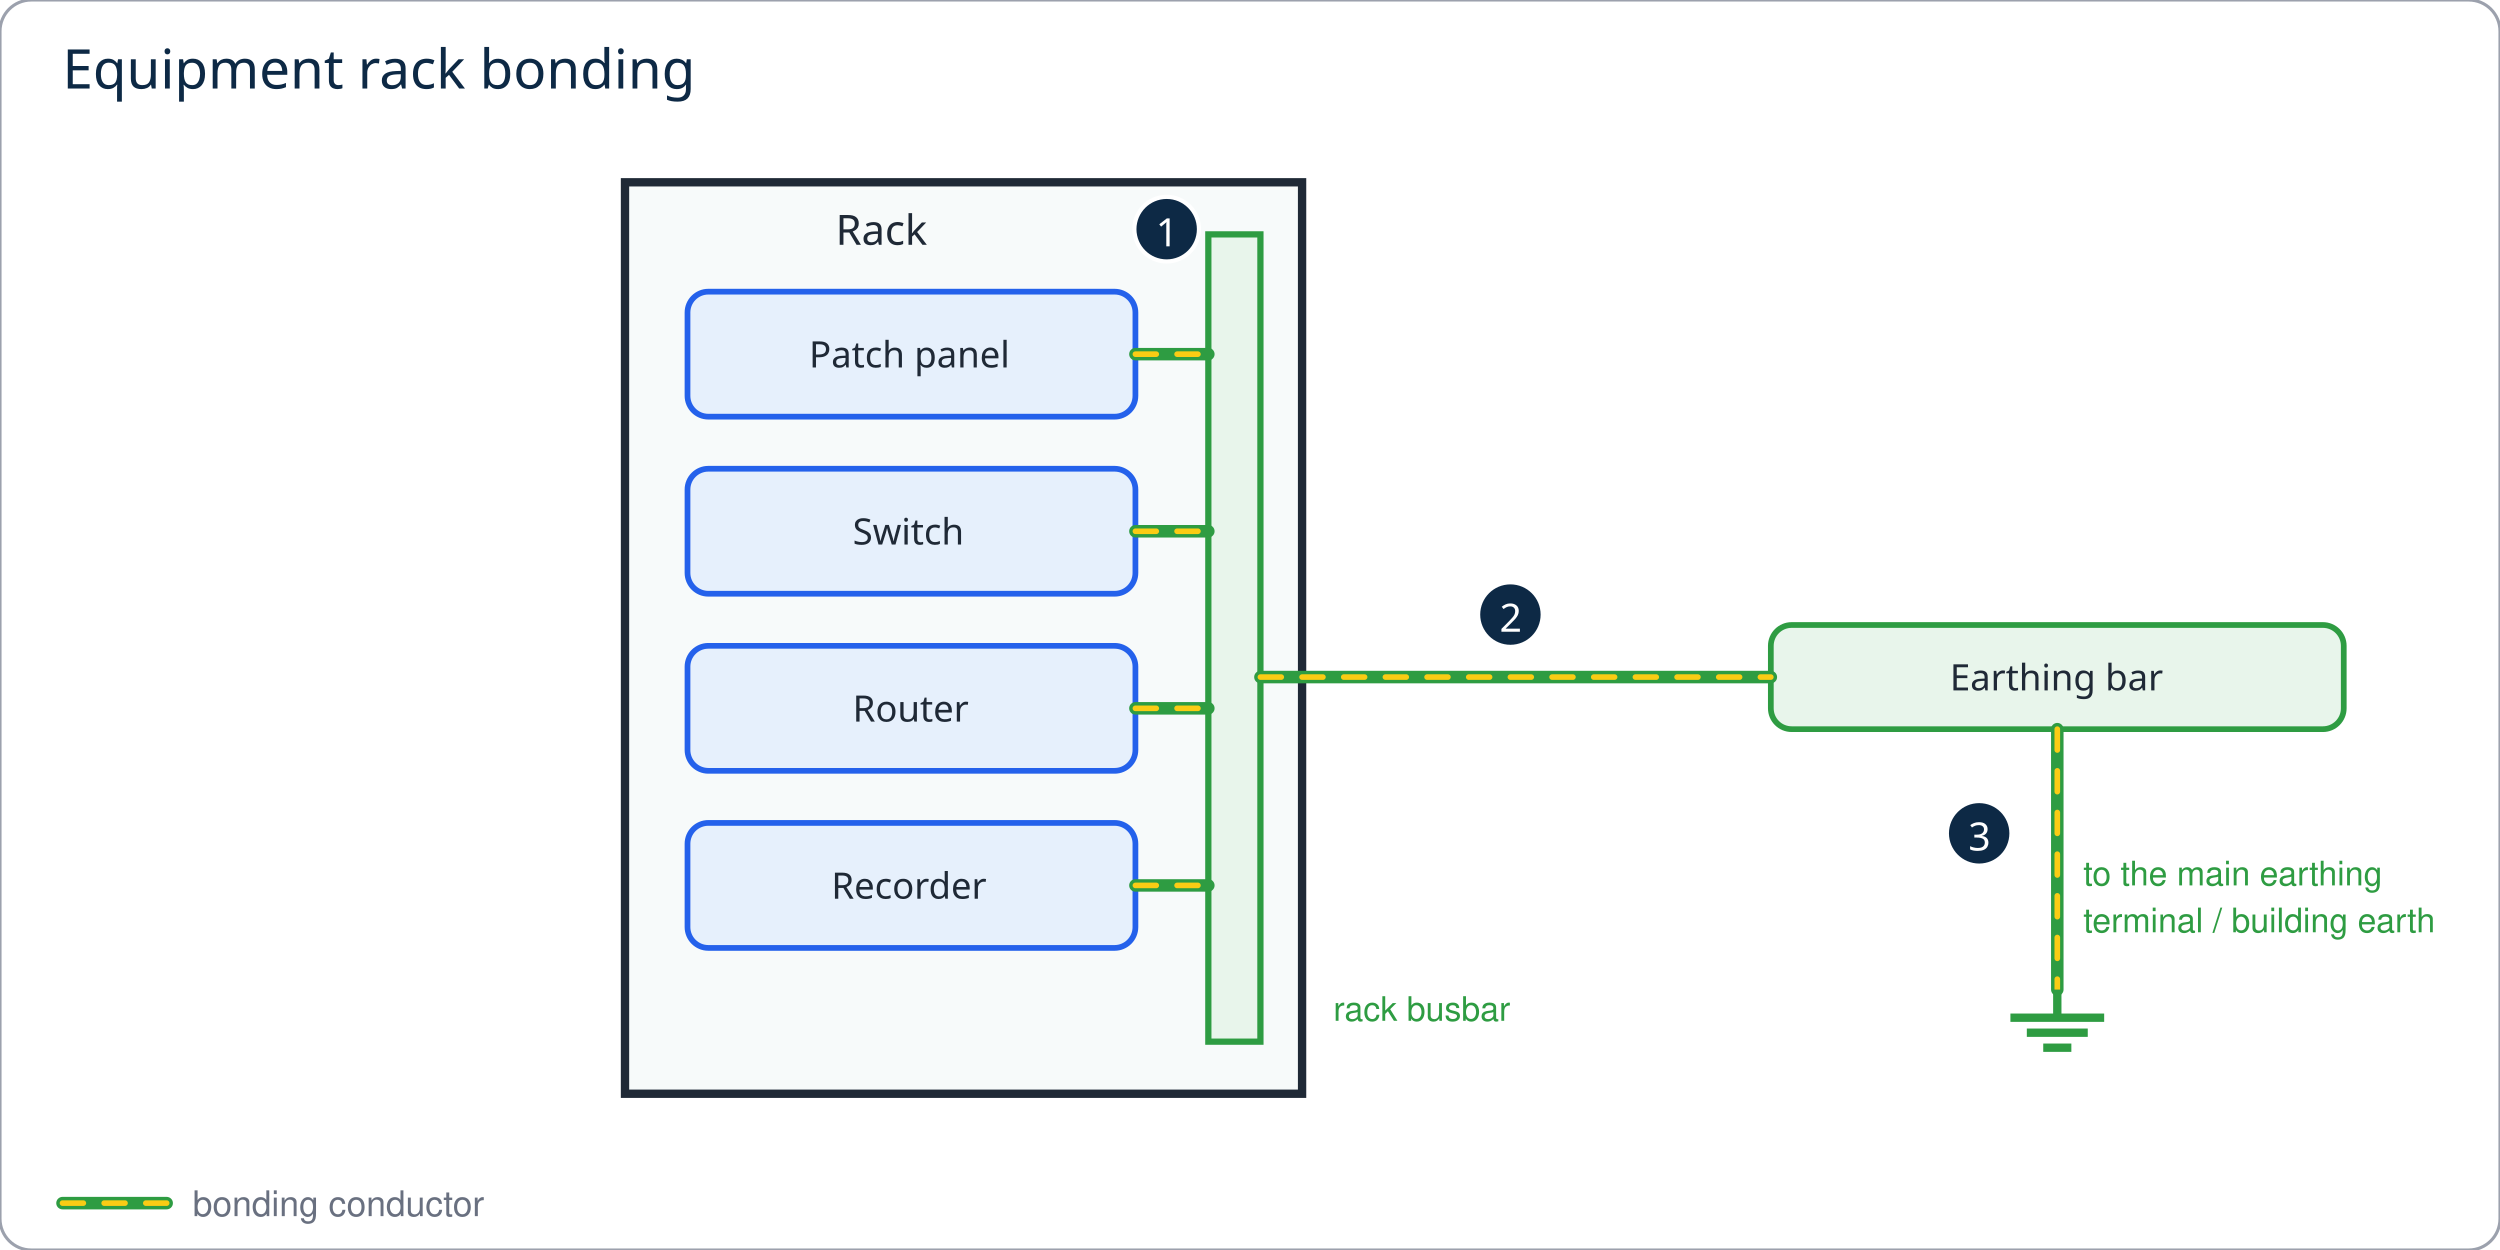
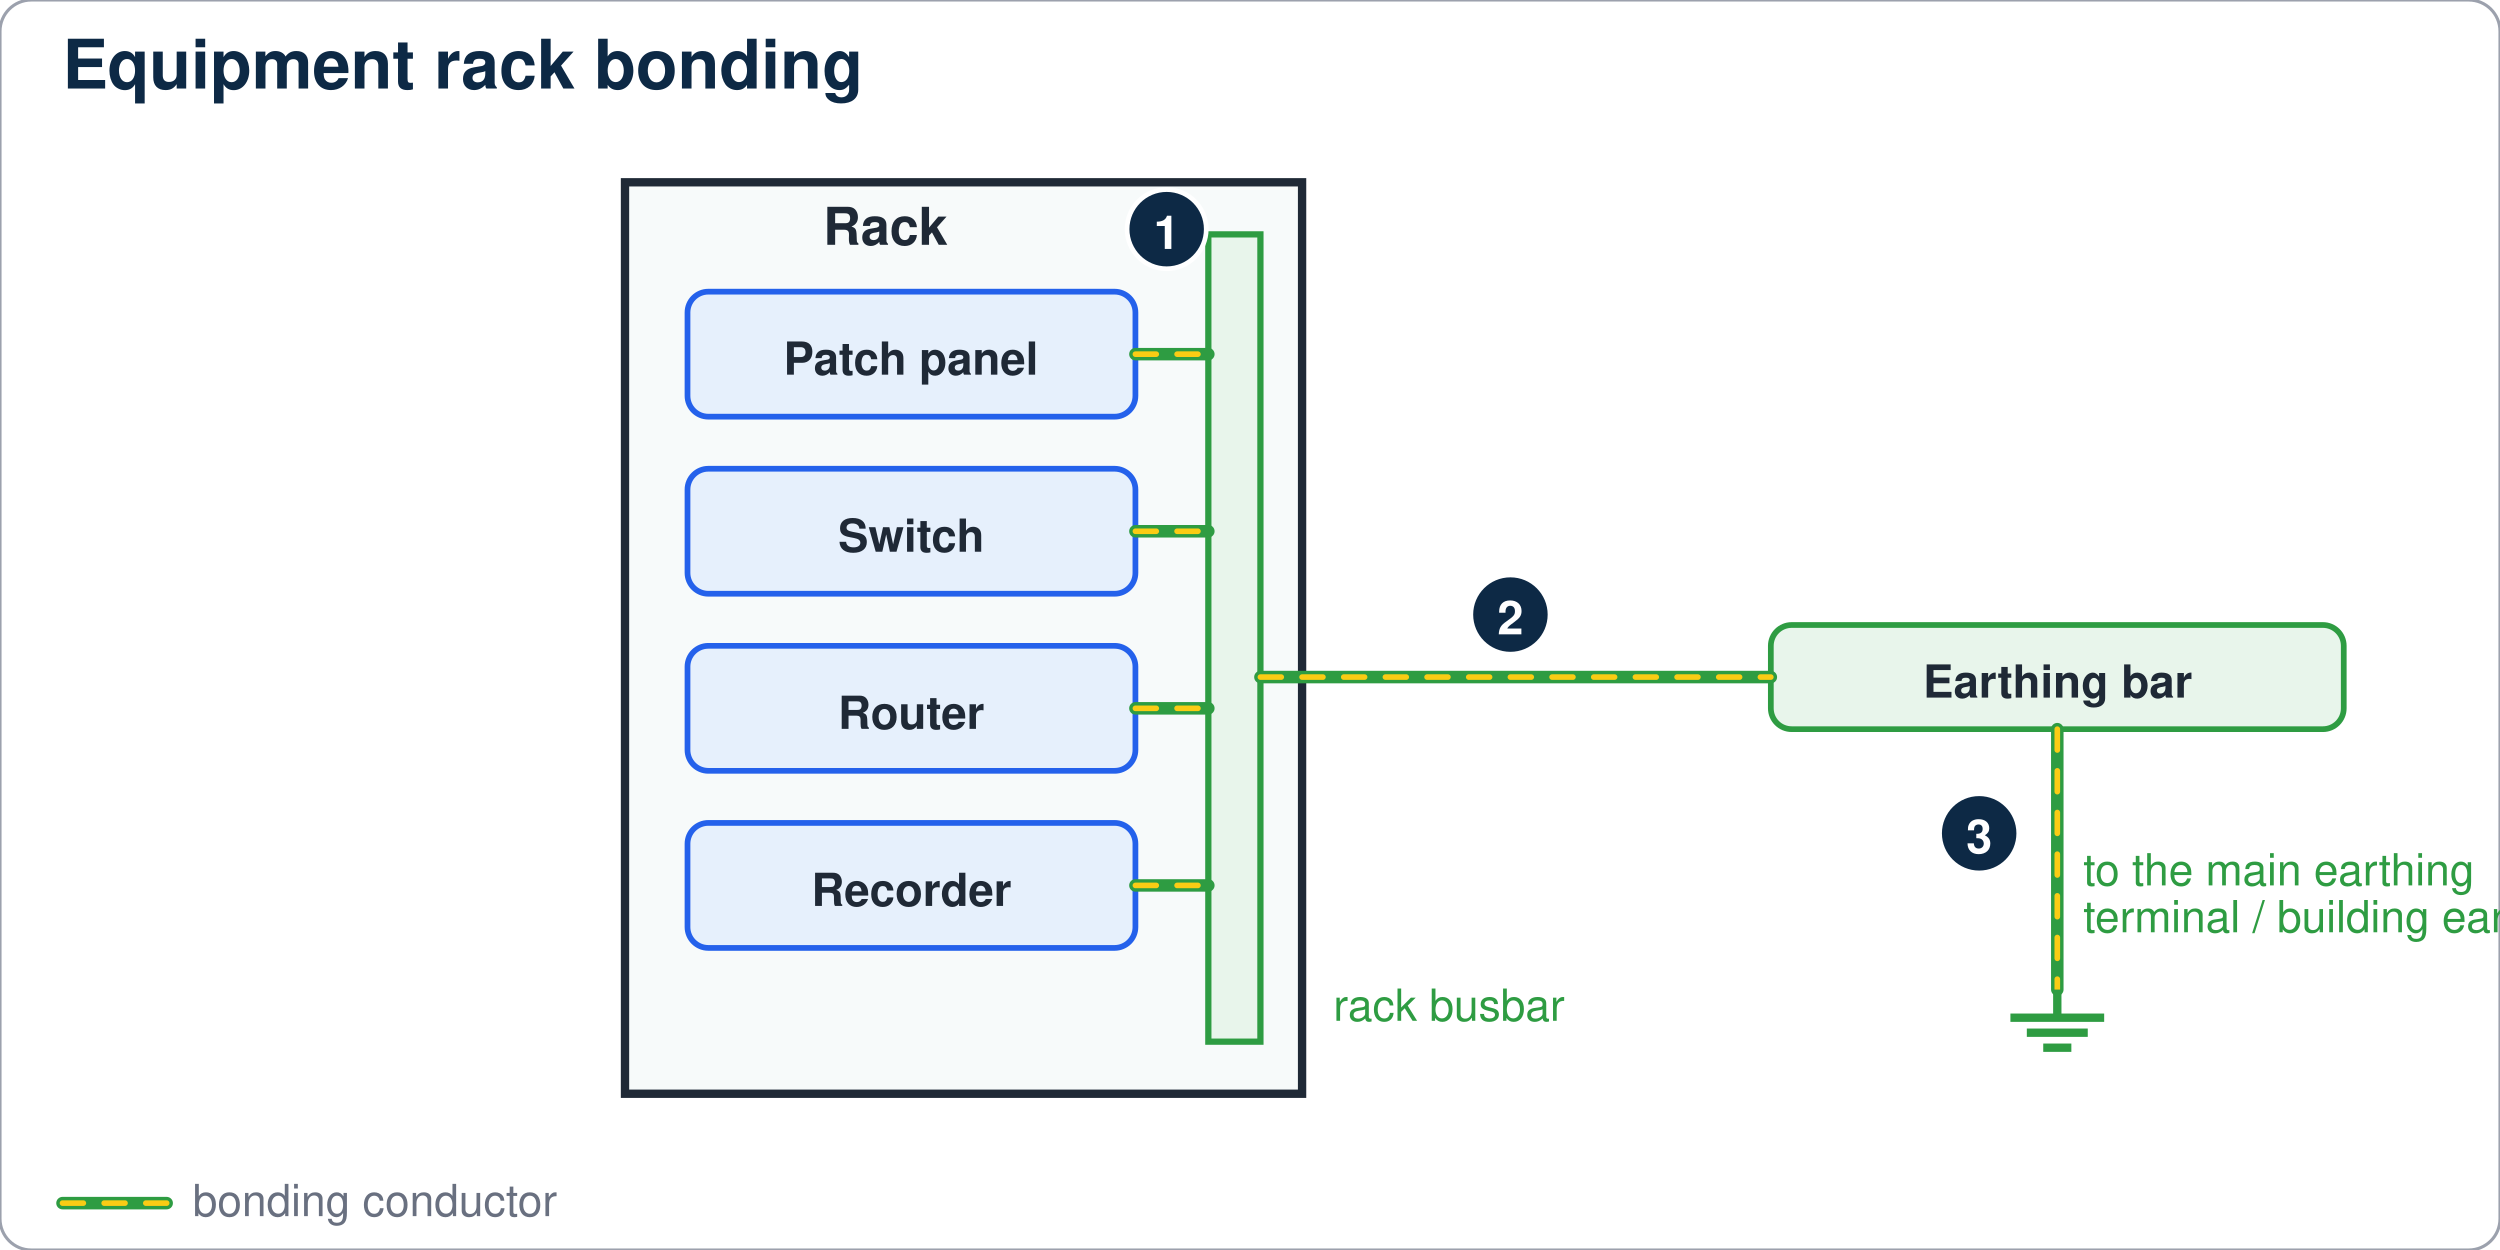
<svg xmlns="http://www.w3.org/2000/svg" width="480" height="240" preserveAspectRatio="xMinYMin meet" viewBox="0 0 480 240" version="1.0" fill-rule="evenodd">
  <clipPath id="clip">
    <rect x="0" y="0" width="480" height="240" />
  </clipPath>
  <g id="group" transform="scale(1,-1) translate(0,-240)" style="clip-path: url(#clip)">
    <g transform="">
      <rect x="0" y="0" width="480" height="240" rx="6" ry="6" style="stroke: rgb(61%,63%,68%); stroke-linecap: butt; stroke-width: 0.6; fill: rgb(100%,100%,100%); fill-rule: evenodd;" />
-       <text x="12" y="223" style="font-family: Helvetica-Bold; font-size: 10.5px;fill: rgb(5%,16%,27%); stroke:none;" transform="translate(0,446) scale(1,-1)">Equipment rack bonding</text>
+       <text x="12" y="223" style="font-family: Helvetica, Arial, sans-serif; font-weight: bold; font-size: 13.125px;fill: rgb(5%,16%,27%); stroke:none;" transform="translate(0,446) scale(1,-1)">Equipment rack bonding</text>
      <rect x="120" y="30" width="130" height="175" style="stroke: rgb(12%,16%,21%); stroke-linecap: butt; stroke-width: 1.6; fill: rgb(97%,98%,98%); fill-rule: evenodd;" />
-       <text x="160.44" y="193" style="font-family: Helvetica-Bold; font-size: 8px;fill: rgb(12%,16%,21%); stroke:none;" transform="translate(0,386) scale(1,-1)">Rack</text>
+       <text x="158.05" y="193" style="font-family: Helvetica, Arial, sans-serif; font-weight: bold; font-size: 10.0px;fill: rgb(12%,16%,21%); stroke:none;" transform="translate(0,386) scale(1,-1)">Rack</text>
      <rect x="232" y="40" width="10" height="155" style="stroke: rgb(18%,61%,26%); stroke-linecap: butt; stroke-width: 1.2; fill: rgb(91%,96%,92%); fill-rule: evenodd;" />
-       <text x="256" y="44" style="font-family: Helvetica; font-size: 6.5px;fill: rgb(18%,61%,26%); stroke:none;" transform="translate(0,88) scale(1,-1)">rack busbar</text>
+       <text x="256" y="44" style="font-family: Helvetica, Arial, sans-serif; font-size: 8.5px;fill: rgb(18%,61%,26%); stroke:none;" transform="translate(0,88) scale(1,-1)">rack busbar</text>
      <rect x="132" y="160" width="86" height="24" rx="4" ry="4" style="stroke: rgb(14%,38%,92%); stroke-linecap: butt; stroke-width: 1.1; fill: rgb(90%,94%,99%); fill-rule: evenodd;" />
-       <text x="155.355" y="169.55" style="font-family: Helvetica-Bold; font-size: 7px;fill: rgb(12%,16%,21%); stroke:none;" transform="translate(0,339) scale(1,-1)">Patch panel</text>
+       <text x="150.443" y="168.938" style="font-family: Helvetica, Arial, sans-serif; font-weight: bold; font-size: 8.75px;fill: rgb(12%,16%,21%); stroke:none;" transform="translate(0,337) scale(1,-1)">Patch panel</text>
      <polyline points="218 172, 232 172" style="stroke: rgb(18%,61%,26%); stroke-linecap: round; stroke-width: 2.4; fill: None; fill-rule: evenodd;" />
      <polyline points="218 172, 232 172" style="stroke: rgb(98%,80%,8%); stroke-linecap: round; stroke-width: 1.08; fill: None; fill-rule: evenodd; stroke-dasharray: 4, 4;" />
      <rect x="132" y="126" width="86" height="24" rx="4" ry="4" style="stroke: rgb(14%,38%,92%); stroke-linecap: butt; stroke-width: 1.1; fill: rgb(90%,94%,99%); fill-rule: evenodd;" />
-       <text x="163.72" y="135.55" style="font-family: Helvetica-Bold; font-size: 7px;fill: rgb(12%,16%,21%); stroke:none;" transform="translate(0,271) scale(1,-1)">Switch</text>
+       <text x="160.899" y="134.938" style="font-family: Helvetica, Arial, sans-serif; font-weight: bold; font-size: 8.75px;fill: rgb(12%,16%,21%); stroke:none;" transform="translate(0,269) scale(1,-1)">Switch</text>
      <polyline points="218 138, 232 138" style="stroke: rgb(18%,61%,26%); stroke-linecap: round; stroke-width: 2.4; fill: None; fill-rule: evenodd;" />
      <polyline points="218 138, 232 138" style="stroke: rgb(98%,80%,8%); stroke-linecap: round; stroke-width: 1.08; fill: None; fill-rule: evenodd; stroke-dasharray: 4, 4;" />
      <rect x="132" y="92" width="86" height="24" rx="4" ry="4" style="stroke: rgb(14%,38%,92%); stroke-linecap: butt; stroke-width: 1.1; fill: rgb(90%,94%,99%); fill-rule: evenodd;" />
-       <text x="163.723" y="101.55" style="font-family: Helvetica-Bold; font-size: 7px;fill: rgb(12%,16%,21%); stroke:none;" transform="translate(0,203) scale(1,-1)">Router</text>
+       <text x="160.904" y="100.938" style="font-family: Helvetica, Arial, sans-serif; font-weight: bold; font-size: 8.75px;fill: rgb(12%,16%,21%); stroke:none;" transform="translate(0,201) scale(1,-1)">Router</text>
      <polyline points="218 104, 232 104" style="stroke: rgb(18%,61%,26%); stroke-linecap: round; stroke-width: 2.4; fill: None; fill-rule: evenodd;" />
      <polyline points="218 104, 232 104" style="stroke: rgb(98%,80%,8%); stroke-linecap: round; stroke-width: 1.08; fill: None; fill-rule: evenodd; stroke-dasharray: 4, 4;" />
      <rect x="132" y="58" width="86" height="24" rx="4" ry="4" style="stroke: rgb(14%,38%,92%); stroke-linecap: butt; stroke-width: 1.1; fill: rgb(90%,94%,99%); fill-rule: evenodd;" />
-       <text x="159.635" y="67.55" style="font-family: Helvetica-Bold; font-size: 7px;fill: rgb(12%,16%,21%); stroke:none;" transform="translate(0,135) scale(1,-1)">Recorder</text>
+       <text x="155.794" y="66.938" style="font-family: Helvetica, Arial, sans-serif; font-weight: bold; font-size: 8.75px;fill: rgb(12%,16%,21%); stroke:none;" transform="translate(0,133) scale(1,-1)">Recorder</text>
      <polyline points="218 70, 232 70" style="stroke: rgb(18%,61%,26%); stroke-linecap: round; stroke-width: 2.4; fill: None; fill-rule: evenodd;" />
      <polyline points="218 70, 232 70" style="stroke: rgb(98%,80%,8%); stroke-linecap: round; stroke-width: 1.08; fill: None; fill-rule: evenodd; stroke-dasharray: 4, 4;" />
      <rect x="340" y="100" width="110" height="20" rx="4" ry="4" style="stroke: rgb(18%,61%,26%); stroke-linecap: butt; stroke-width: 1.1; fill: rgb(91%,96%,92%); fill-rule: evenodd;" />
-       <text x="374.385" y="107.55" style="font-family: Helvetica-Bold; font-size: 7px;fill: rgb(12%,16%,21%); stroke:none;" transform="translate(0,215) scale(1,-1)">Earthing bar</text>
+       <text x="369.231" y="106.938" style="font-family: Helvetica, Arial, sans-serif; font-weight: bold; font-size: 8.75px;fill: rgb(12%,16%,21%); stroke:none;" transform="translate(0,213) scale(1,-1)">Earthing bar</text>
      <polyline points="242 110, 340 110" style="stroke: rgb(18%,61%,26%); stroke-linecap: round; stroke-width: 2.4; fill: None; fill-rule: evenodd;" />
      <polyline points="242 110, 340 110" style="stroke: rgb(98%,80%,8%); stroke-linecap: round; stroke-width: 1.08; fill: None; fill-rule: evenodd; stroke-dasharray: 4, 4;" />
      <polyline points="395 100, 395 50" style="stroke: rgb(18%,61%,26%); stroke-linecap: round; stroke-width: 2.4; fill: None; fill-rule: evenodd;" />
      <polyline points="395 100, 395 50" style="stroke: rgb(98%,80%,8%); stroke-linecap: round; stroke-width: 1.08; fill: None; fill-rule: evenodd; stroke-dasharray: 4, 4;" />
-       <text x="400" y="70" style="font-family: Helvetica; font-size: 6.5px;fill: rgb(18%,61%,26%); stroke:none;" transform="translate(0,140) scale(1,-1)">to the main earthing</text>
-       <text x="400" y="61" style="font-family: Helvetica; font-size: 6.5px;fill: rgb(18%,61%,26%); stroke:none;" transform="translate(0,122) scale(1,-1)">terminal / building earth</text>
+       <text x="400" y="70" style="font-family: Helvetica, Arial, sans-serif; font-size: 8.5px;fill: rgb(18%,61%,26%); stroke:none;" transform="translate(0,140) scale(1,-1)">to the main earthing</text>
+       <text x="400" y="61" style="font-family: Helvetica, Arial, sans-serif; font-size: 8.5px;fill: rgb(18%,61%,26%); stroke:none;" transform="translate(0,122) scale(1,-1)">terminal / building earth</text>
      <path d="M 395,50 L 395,44.6 Z" style="stroke: rgb(18%,61%,26%); stroke-linecap: butt; stroke-width: 1.6;" />
      <path d="M 386,44.6 L 404,44.6 Z" style="stroke: rgb(18%,61%,26%); stroke-linecap: butt; stroke-width: 1.6;" />
      <path d="M 389.15,41.72 L 400.85,41.72 Z" style="stroke: rgb(18%,61%,26%); stroke-linecap: butt; stroke-width: 1.6;" />
      <path d="M 392.3,38.84 L 397.7,38.84 Z" style="stroke: rgb(18%,61%,26%); stroke-linecap: butt; stroke-width: 1.6;" />
-       <circle cx="224" cy="196" r="6.2" style="stroke: rgb(100%,100%,100%); stroke-linecap: butt; stroke-width: 0.8; fill: rgb(5%,16%,27%); fill-rule: evenodd;" />
-       <text x="221.915" y="193.3" style="font-family: Helvetica-Bold; font-size: 7.5px;fill: rgb(100%,100%,100%); stroke:none;" transform="translate(0,386) scale(1,-1)">1</text>
-       <circle cx="290" cy="122" r="6.2" style="stroke: rgb(100%,100%,100%); stroke-linecap: butt; stroke-width: 0.8; fill: rgb(5%,16%,27%); fill-rule: evenodd;" />
-       <text x="287.915" y="119.3" style="font-family: Helvetica-Bold; font-size: 7.5px;fill: rgb(100%,100%,100%); stroke:none;" transform="translate(0,238) scale(1,-1)">2</text>
-       <circle cx="380" cy="80" r="6.2" style="stroke: rgb(100%,100%,100%); stroke-linecap: butt; stroke-width: 0.8; fill: rgb(5%,16%,27%); fill-rule: evenodd;" />
-       <text x="377.915" y="77.3" style="font-family: Helvetica-Bold; font-size: 7.5px;fill: rgb(100%,100%,100%); stroke:none;" transform="translate(0,154) scale(1,-1)">3</text>
+       <circle cx="224" cy="196" r="7.6" style="stroke: rgb(100%,100%,100%); stroke-linecap: butt; stroke-width: 0.9; fill: rgb(5%,16%,27%); fill-rule: evenodd;" />
+       <text x="221.498" y="192.8" style="font-family: Helvetica, Arial, sans-serif; font-weight: bold; font-size: 9.0px;fill: rgb(100%,100%,100%); stroke:none;" transform="translate(0,385) scale(1,-1)">1</text>
+       <circle cx="290" cy="122" r="7.6" style="stroke: rgb(100%,100%,100%); stroke-linecap: butt; stroke-width: 0.9; fill: rgb(5%,16%,27%); fill-rule: evenodd;" />
+       <text x="287.498" y="118.8" style="font-family: Helvetica, Arial, sans-serif; font-weight: bold; font-size: 9.0px;fill: rgb(100%,100%,100%); stroke:none;" transform="translate(0,237) scale(1,-1)">2</text>
+       <circle cx="380" cy="80" r="7.6" style="stroke: rgb(100%,100%,100%); stroke-linecap: butt; stroke-width: 0.9; fill: rgb(5%,16%,27%); fill-rule: evenodd;" />
+       <text x="377.498" y="76.8" style="font-family: Helvetica, Arial, sans-serif; font-weight: bold; font-size: 9.0px;fill: rgb(100%,100%,100%); stroke:none;" transform="translate(0,153) scale(1,-1)">3</text>
      <polyline points="12 9, 32 9" style="stroke: rgb(18%,61%,26%); stroke-linecap: round; stroke-width: 2.4; fill: None; fill-rule: evenodd;" />
      <polyline points="12 9, 32 9" style="stroke: rgb(98%,80%,8%); stroke-linecap: round; stroke-width: 1.08; fill: None; fill-rule: evenodd; stroke-dasharray: 4, 4;" />
-       <text x="37.0" y="6.5" style="font-family: Helvetica; font-size: 6.8px;fill: rgb(41%,44%,50%); stroke:none;" transform="translate(0,13) scale(1,-1)">bonding conductor</text>
+       <text x="37.0" y="6.5" style="font-family: Helvetica, Arial, sans-serif; font-size: 8.5px;fill: rgb(41%,44%,50%); stroke:none;" transform="translate(0,13) scale(1,-1)">bonding conductor</text>
    </g>
  </g>
</svg>
